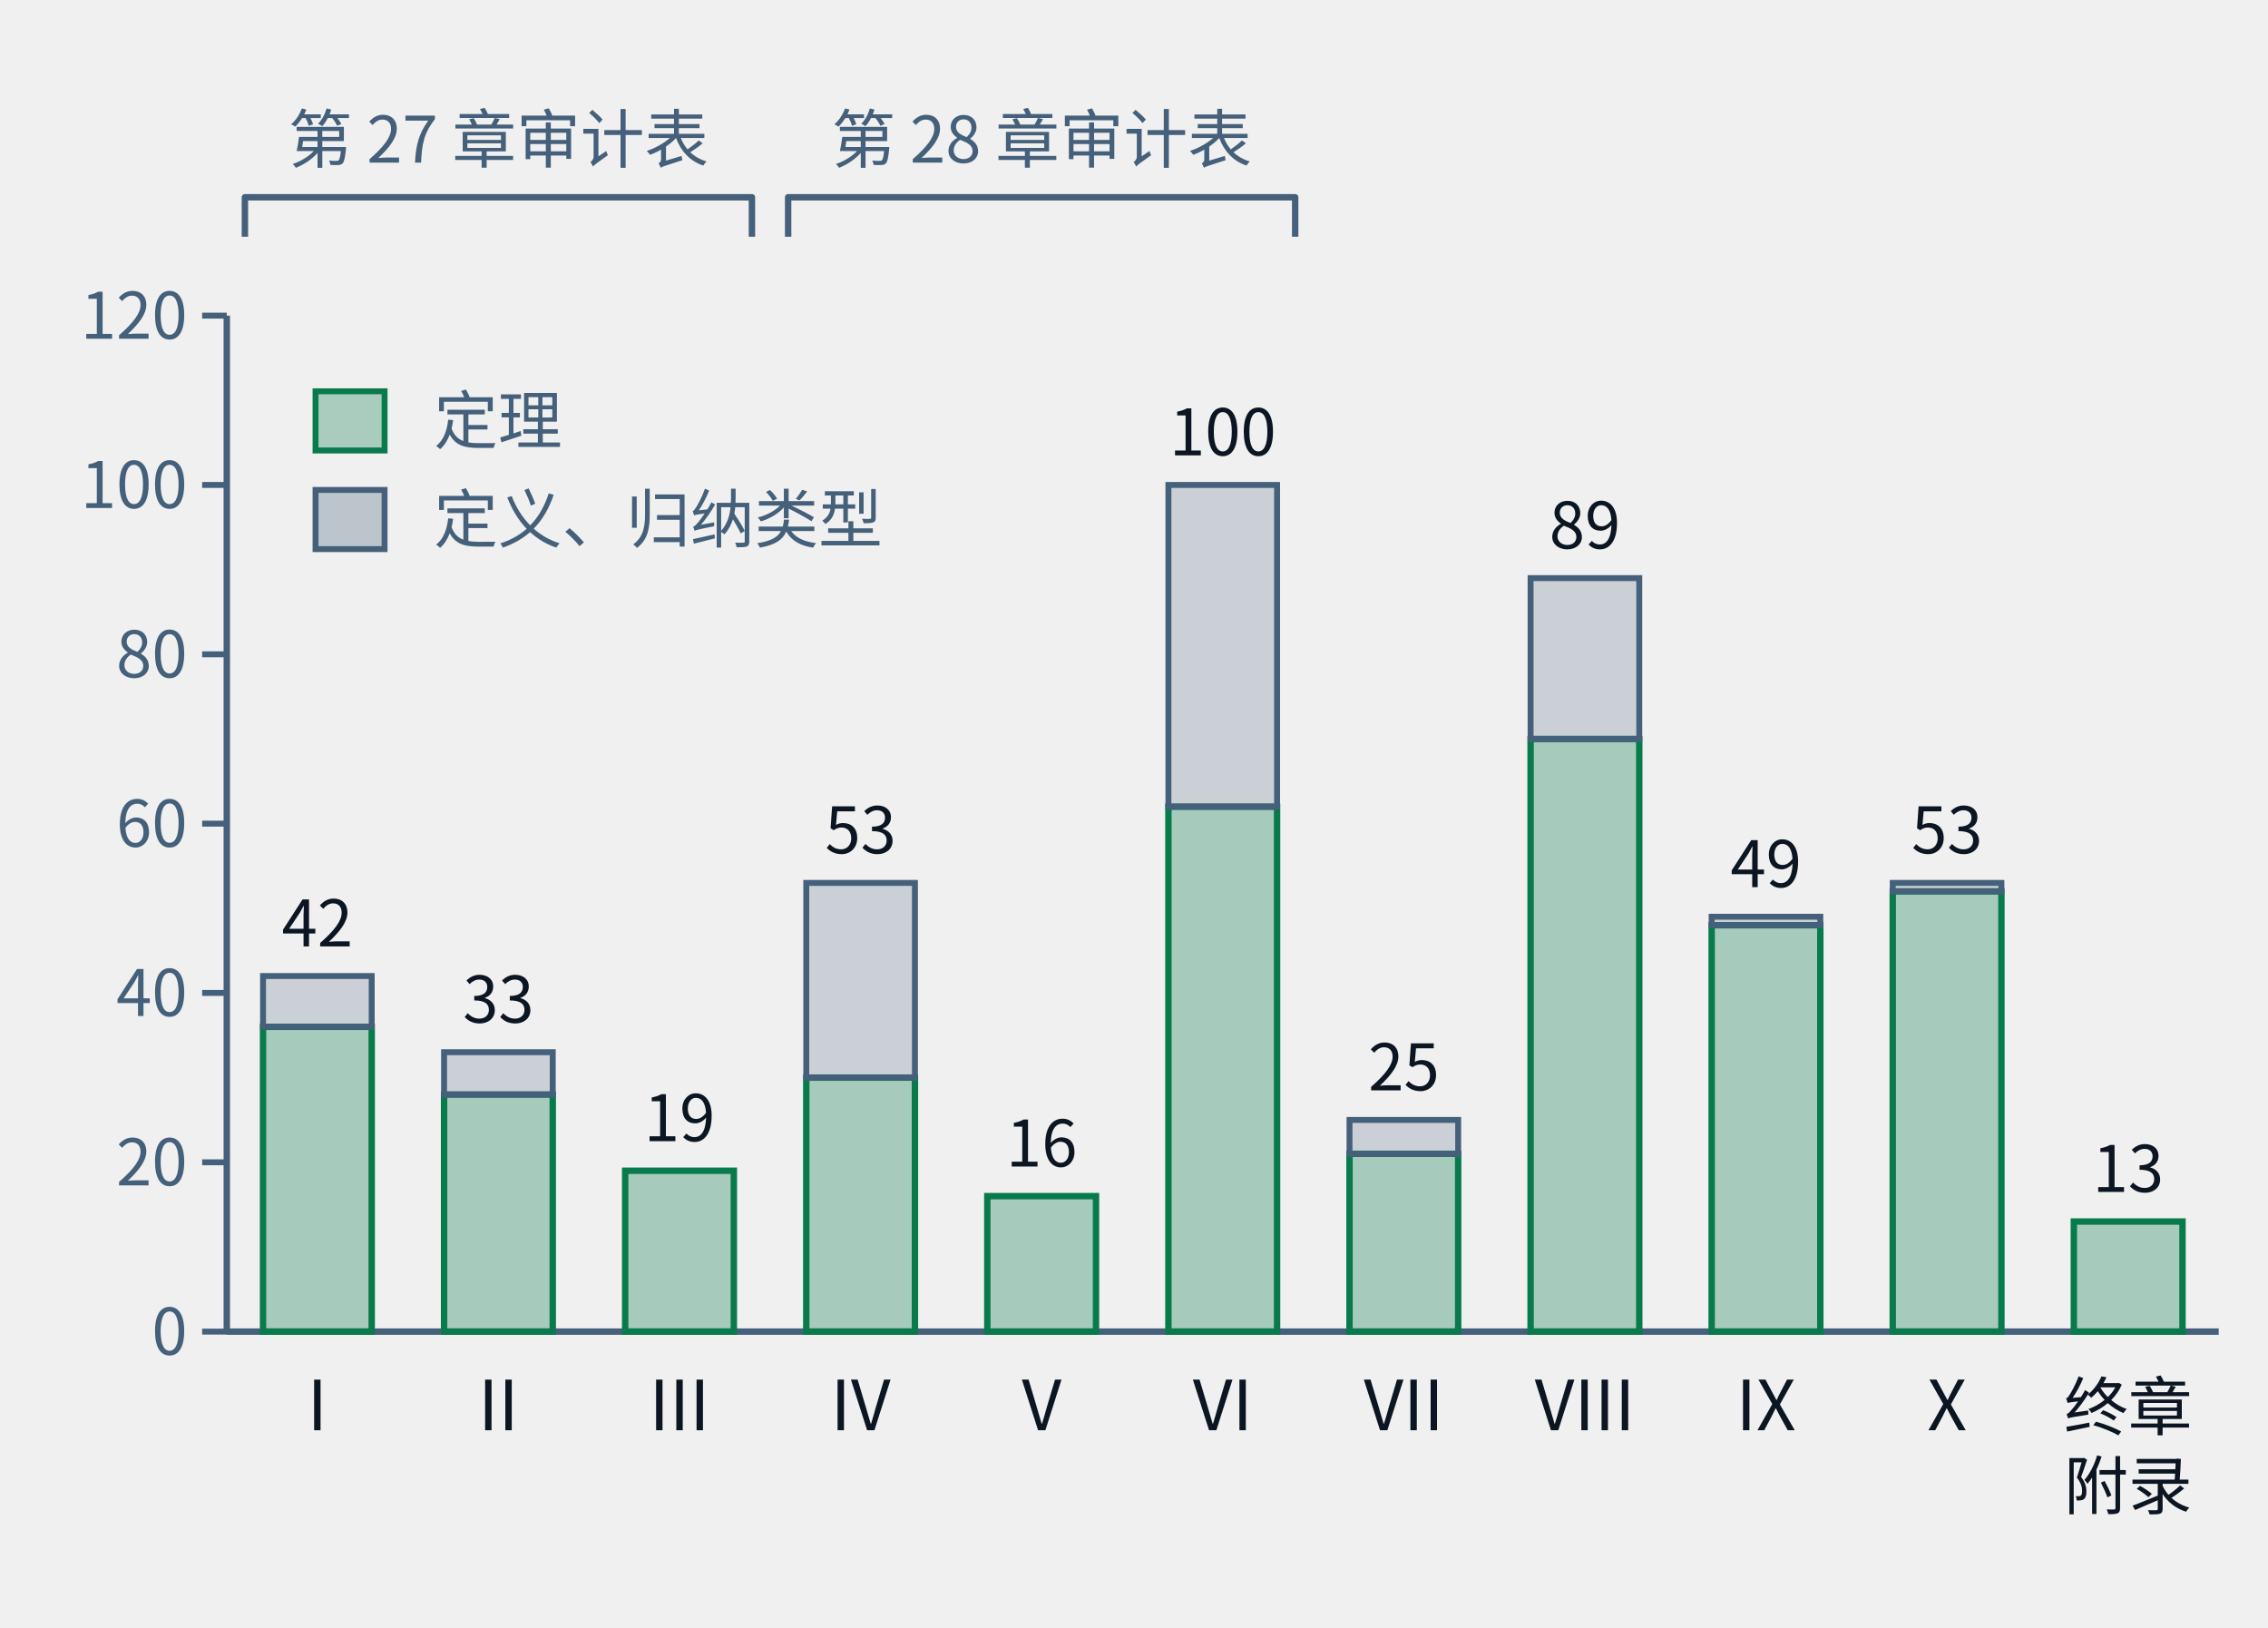
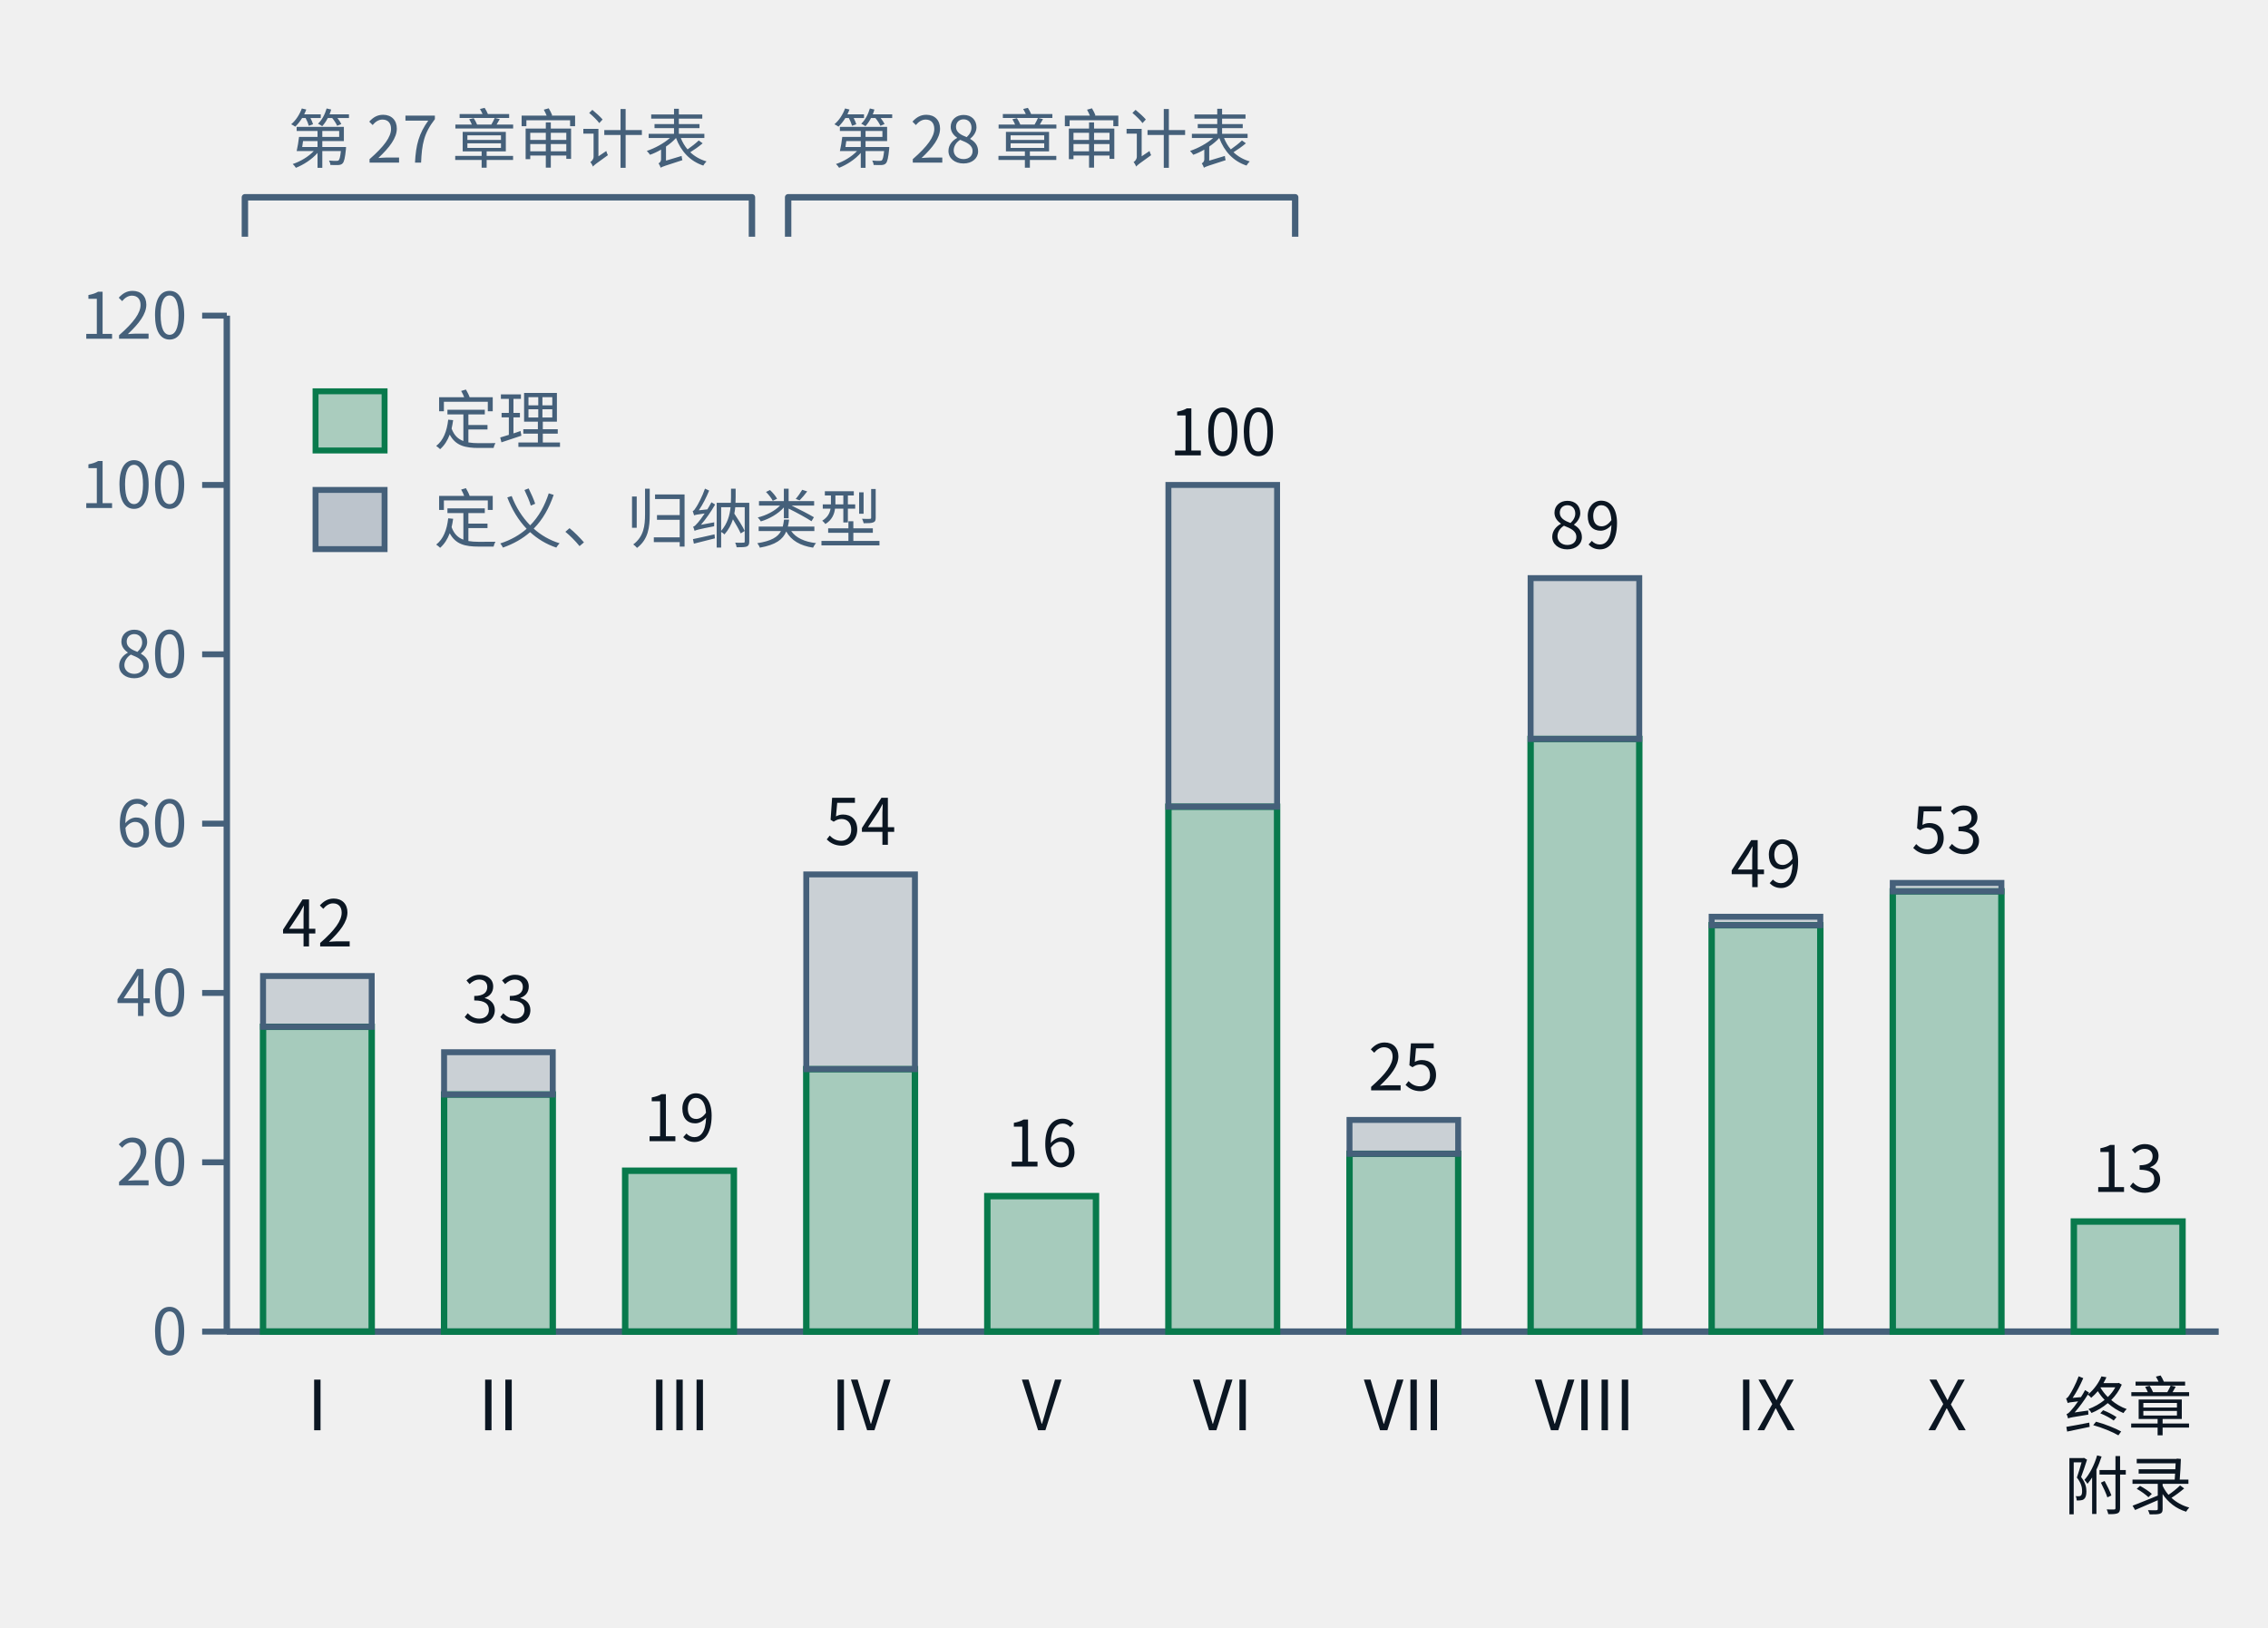
- <svg xmlns="http://www.w3.org/2000/svg" class="tr-fig" data-tr-fig="ch28-declaration-parts" data-lang="zh" viewBox="0 0 460 330" width="460" height="330" font-family="'Noto Sans SC', 'Noto Sans CJK SC', 'Source Sans 3', 'PingFang SC', 'Microsoft YaHei', system-ui, sans-serif" role="img" aria-label="柱状图。横轴是第一至第十部与“终章与附录”，柱高是该部章节用 lean= 引用的不同声明数；每根柱子下段绿色是锁文件里种类为定理的声明，上段灰色是定义与归纳类型。I：定理 36、其他 6；II：定理 28、其他 5；III：定理 19、其他 0；IV：定理 30、其他 23；V：定理 16、其他 0；VI：定理 62、其他 38；VII：定理 21、其他 4；VIII：定理 70、其他 19；IX：定理 48、其他 1；X：定理 52、其他 1；终章与附录：定理 13、其他 0。柱子上方两道括号：第一至第三部标“第二十七章审计表”，第四至第六部标“第二十八章审计表”。">
+ <svg xmlns="http://www.w3.org/2000/svg" class="tr-fig" data-tr-fig="ch28-declaration-parts" data-lang="zh" viewBox="0 0 460 330" width="460" height="330" font-family="'Noto Sans SC', 'Noto Sans CJK SC', 'Source Sans 3', 'PingFang SC', 'Microsoft YaHei', system-ui, sans-serif" role="img" aria-label="柱状图。横轴是第一至第十部与“终章与附录”，柱高是该部章节用 lean= 引用的不同声明数；每根柱子下段绿色是锁文件里种类为定理的声明，上段灰色是定义与归纳类型。I：定理 36、其他 6；II：定理 28、其他 5；III：定理 19、其他 0；IV：定理 31、其他 23；V：定理 16、其他 0；VI：定理 62、其他 38；VII：定理 21、其他 4；VIII：定理 70、其他 19；IX：定理 48、其他 1；X：定理 52、其他 1；终章与附录：定理 13、其他 0。柱子上方两道括号：第一至第三部标“第二十七章审计表”，第四至第六部标“第二十八章审计表”。">
  <style>.ts-ink{stroke:#0b1622}.tf-ink{fill:#0b1622}.ts-dim{stroke:#45607a}.tf-dim{fill:#45607a}.ts-faint{stroke:#9db3c4}.tf-faint{fill:#9db3c4}.ts-edge{stroke:#b9d0dd}.tf-edge{fill:#b9d0dd}.ts-hot{stroke:#5f9bb5}.tf-hot{fill:#5f9bb5}.ts-bg{stroke:#ffffff}.tf-bg{fill:#ffffff}.ts-panel{stroke:#eef5f9}.tf-panel{fill:#eef5f9}.ts-sheet{stroke:#f7fbfd}.tf-sheet{fill:#f7fbfd}.ts-cyan{stroke:#007c8a}.tf-cyan{fill:#007c8a}.ts-magenta{stroke:#b0128f}.tf-magenta{fill:#b0128f}.ts-amber{stroke:#946200}.tf-amber{fill:#946200}.ts-violet{stroke:#5a45c8}.tf-violet{fill:#5a45c8}.ts-ok{stroke:#087a4c}.tf-ok{fill:#087a4c}.ts-warn{stroke:#c21f3a}.tf-warn{fill:#c21f3a}.ts-blue{stroke:#1d5fd0}.tf-blue{fill:#1d5fd0}.ts-orange{stroke:#b85410}.tf-orange{fill:#b85410}.ts-sigma{stroke:#28405a}.tf-sigma{fill:#28405a}@media (prefers-color-scheme:dark){.ts-ink{stroke:#d4efff}.tf-ink{fill:#d4efff}.ts-dim{stroke:#6f8ea5}.tf-dim{fill:#6f8ea5}.ts-faint{stroke:#34506a}.tf-faint{fill:#34506a}.ts-edge{stroke:#143049}.tf-edge{fill:#143049}.ts-hot{stroke:#1f5d7c}.tf-hot{fill:#1f5d7c}.ts-bg{stroke:#03060c}.tf-bg{fill:#03060c}.ts-panel{stroke:#07101b}.tf-panel{fill:#07101b}.ts-sheet{stroke:#050c16}.tf-sheet{fill:#050c16}.ts-cyan{stroke:#19f0ff}.tf-cyan{fill:#19f0ff}.ts-magenta{stroke:#ff2fd0}.tf-magenta{fill:#ff2fd0}.ts-amber{stroke:#ffc83d}.tf-amber{fill:#ffc83d}.ts-violet{stroke:#9d8cff}.tf-violet{fill:#9d8cff}.ts-ok{stroke:#46ffb2}.tf-ok{fill:#46ffb2}.ts-warn{stroke:#ff5064}.tf-warn{fill:#ff5064}.ts-blue{stroke:#2a7bff}.tf-blue{fill:#2a7bff}.ts-orange{stroke:#ff8a3c}.tf-orange{fill:#ff8a3c}.ts-sigma{stroke:#cfe3ff}.tf-sigma{fill:#cfe3ff}}</style>
  <line x1="46" y1="64" x2="46" y2="270" class="ts-dim" stroke-width="1.3" fill="none" />
  <line x1="41" y1="270" x2="46" y2="270" class="ts-dim" stroke-width="1.2" fill="none" />
  <text class="tf-dim" x="38" y="274.68" font-size="13" text-anchor="end">0</text>
  <line x1="41" y1="235.67" x2="46" y2="235.67" class="ts-dim" stroke-width="1.2" fill="none" />
  <text class="tf-dim" x="38" y="240.35" font-size="13" text-anchor="end">20</text>
  <line x1="41" y1="201.33" x2="46" y2="201.33" class="ts-dim" stroke-width="1.2" fill="none" />
  <text class="tf-dim" x="38" y="206.01" font-size="13" text-anchor="end">40</text>
  <line x1="41" y1="167" x2="46" y2="167" class="ts-dim" stroke-width="1.2" fill="none" />
  <text class="tf-dim" x="38" y="171.68" font-size="13" text-anchor="end">60</text>
  <line x1="41" y1="132.67" x2="46" y2="132.67" class="ts-dim" stroke-width="1.2" fill="none" />
  <text class="tf-dim" x="38" y="137.35" font-size="13" text-anchor="end">80</text>
  <line x1="41" y1="98.33" x2="46" y2="98.33" class="ts-dim" stroke-width="1.2" fill="none" />
  <text class="tf-dim" x="38" y="103.01" font-size="13" text-anchor="end">100</text>
  <line x1="41" y1="64" x2="46" y2="64" class="ts-dim" stroke-width="1.2" fill="none" />
  <text class="tf-dim" x="38" y="68.68" font-size="13" text-anchor="end">120</text>
  <line x1="46" y1="270" x2="450" y2="270" class="ts-dim" stroke-width="1.3" fill="none" />
  <rect x="53.35" y="208.2" width="22.04" height="61.8" class="ts-ok tf-ok" stroke-width="1.3" fill-opacity="0.32" />
  <rect x="53.35" y="197.9" width="22.04" height="10.3" class="ts-dim tf-dim" stroke-width="1.2" fill-opacity="0.22" />
  <text class="tf-ink" x="64.36" y="191.9" font-size="13" text-anchor="middle">42</text>
  <text class="tf-ink" x="64.36" y="290" font-size="14" text-anchor="middle">I</text>
  <rect x="90.07" y="221.93" width="22.04" height="48.07" class="ts-ok tf-ok" stroke-width="1.3" fill-opacity="0.32" />
  <rect x="90.07" y="213.35" width="22.04" height="8.58" class="ts-dim tf-dim" stroke-width="1.2" fill-opacity="0.22" />
  <text class="tf-ink" x="101.09" y="207.35" font-size="13" text-anchor="middle">33</text>
  <text class="tf-ink" x="101.09" y="290" font-size="14" text-anchor="middle">II</text>
  <rect x="126.8" y="237.38" width="22.04" height="32.62" class="ts-ok tf-ok" stroke-width="1.3" fill-opacity="0.32" />
  <text class="tf-ink" x="137.82" y="231.38" font-size="13" text-anchor="middle">19</text>
  <text class="tf-ink" x="137.82" y="290" font-size="14" text-anchor="middle">III</text>
-   <rect x="163.53" y="218.5" width="22.04" height="51.5" class="ts-ok tf-ok" stroke-width="1.3" fill-opacity="0.32" />
-   <rect x="163.53" y="179.02" width="22.04" height="39.48" class="ts-dim tf-dim" stroke-width="1.2" fill-opacity="0.22" />
-   <text class="tf-ink" x="174.55" y="173.02" font-size="13" text-anchor="middle">53</text>
+   <rect x="163.53" y="216.78" width="22.04" height="53.22" class="ts-ok tf-ok" stroke-width="1.3" fill-opacity="0.32" />
+   <rect x="163.53" y="177.3" width="22.04" height="39.48" class="ts-dim tf-dim" stroke-width="1.2" fill-opacity="0.22" />
+   <text class="tf-ink" x="174.55" y="171.3" font-size="13" text-anchor="middle">54</text>
  <text class="tf-ink" x="174.55" y="290" font-size="14" text-anchor="middle">IV</text>
  <rect x="200.25" y="242.53" width="22.04" height="27.47" class="ts-ok tf-ok" stroke-width="1.3" fill-opacity="0.32" />
  <text class="tf-ink" x="211.27" y="236.53" font-size="13" text-anchor="middle">16</text>
  <text class="tf-ink" x="211.27" y="290" font-size="14" text-anchor="middle">V</text>
  <rect x="236.98" y="163.57" width="22.04" height="106.43" class="ts-ok tf-ok" stroke-width="1.3" fill-opacity="0.32" />
  <rect x="236.98" y="98.33" width="22.04" height="65.23" class="ts-dim tf-dim" stroke-width="1.2" fill-opacity="0.22" />
  <text class="tf-ink" x="248" y="92.33" font-size="13" text-anchor="middle">100</text>
  <text class="tf-ink" x="248" y="290" font-size="14" text-anchor="middle">VI</text>
  <rect x="273.71" y="233.95" width="22.04" height="36.05" class="ts-ok tf-ok" stroke-width="1.3" fill-opacity="0.32" />
  <rect x="273.71" y="227.08" width="22.04" height="6.87" class="ts-dim tf-dim" stroke-width="1.2" fill-opacity="0.22" />
  <text class="tf-ink" x="284.73" y="221.08" font-size="13" text-anchor="middle">25</text>
  <text class="tf-ink" x="284.73" y="290" font-size="14" text-anchor="middle">VII</text>
  <rect x="310.44" y="149.83" width="22.04" height="120.17" class="ts-ok tf-ok" stroke-width="1.3" fill-opacity="0.32" />
  <rect x="310.44" y="117.22" width="22.04" height="32.62" class="ts-dim tf-dim" stroke-width="1.2" fill-opacity="0.22" />
  <text class="tf-ink" x="321.45" y="111.22" font-size="13" text-anchor="middle">89</text>
  <text class="tf-ink" x="321.45" y="290" font-size="14" text-anchor="middle">VIII</text>
  <rect x="347.16" y="187.6" width="22.04" height="82.4" class="ts-ok tf-ok" stroke-width="1.3" fill-opacity="0.32" />
  <rect x="347.16" y="185.88" width="22.04" height="1.72" class="ts-dim tf-dim" stroke-width="1.2" fill-opacity="0.22" />
  <text class="tf-ink" x="358.18" y="179.88" font-size="13" text-anchor="middle">49</text>
  <text class="tf-ink" x="358.18" y="290" font-size="14" text-anchor="middle">IX</text>
  <rect x="383.89" y="180.73" width="22.04" height="89.27" class="ts-ok tf-ok" stroke-width="1.3" fill-opacity="0.32" />
  <rect x="383.89" y="179.02" width="22.04" height="1.72" class="ts-dim tf-dim" stroke-width="1.2" fill-opacity="0.22" />
  <text class="tf-ink" x="394.91" y="173.02" font-size="13" text-anchor="middle">53</text>
  <text class="tf-ink" x="394.91" y="290" font-size="14" text-anchor="middle">X</text>
  <rect x="420.62" y="247.68" width="22.04" height="22.32" class="ts-ok tf-ok" stroke-width="1.3" fill-opacity="0.32" />
  <text class="tf-ink" x="431.64" y="241.68" font-size="13" text-anchor="middle">13</text>
  <text class="tf-ink" x="431.64" y="290" font-size="13" text-anchor="middle">终章</text>
  <text class="tf-ink" x="431.64" y="306" font-size="13" text-anchor="middle">附录</text>
  <path d="M49.67 48 L49.67 40 L152.51 40 L152.51 48" class="ts-dim" stroke-width="1.3" stroke-linejoin="round" fill="none" />
  <text class="tf-dim" x="101.09" y="32.98" font-size="13" text-anchor="middle">第 27 章审计表</text>
  <path d="M159.85 48 L159.85 40 L262.69 40 L262.69 48" class="ts-dim" stroke-width="1.3" stroke-linejoin="round" fill="none" />
  <text class="tf-dim" x="211.27" y="32.98" font-size="13" text-anchor="middle">第 28 章审计表</text>
  <rect x="64" y="79.34" width="14" height="12" class="ts-ok tf-ok" stroke-width="1.2" fill-opacity="0.3" />
  <text class="tf-dim" x="88" y="90" font-size="13">定理</text>
  <rect x="64" y="99.34" width="14" height="12" class="ts-dim tf-dim" stroke-width="1.2" fill-opacity="0.3" />
  <text class="tf-dim" x="88" y="110" font-size="13">定义、归纳类型</text>
</svg>
